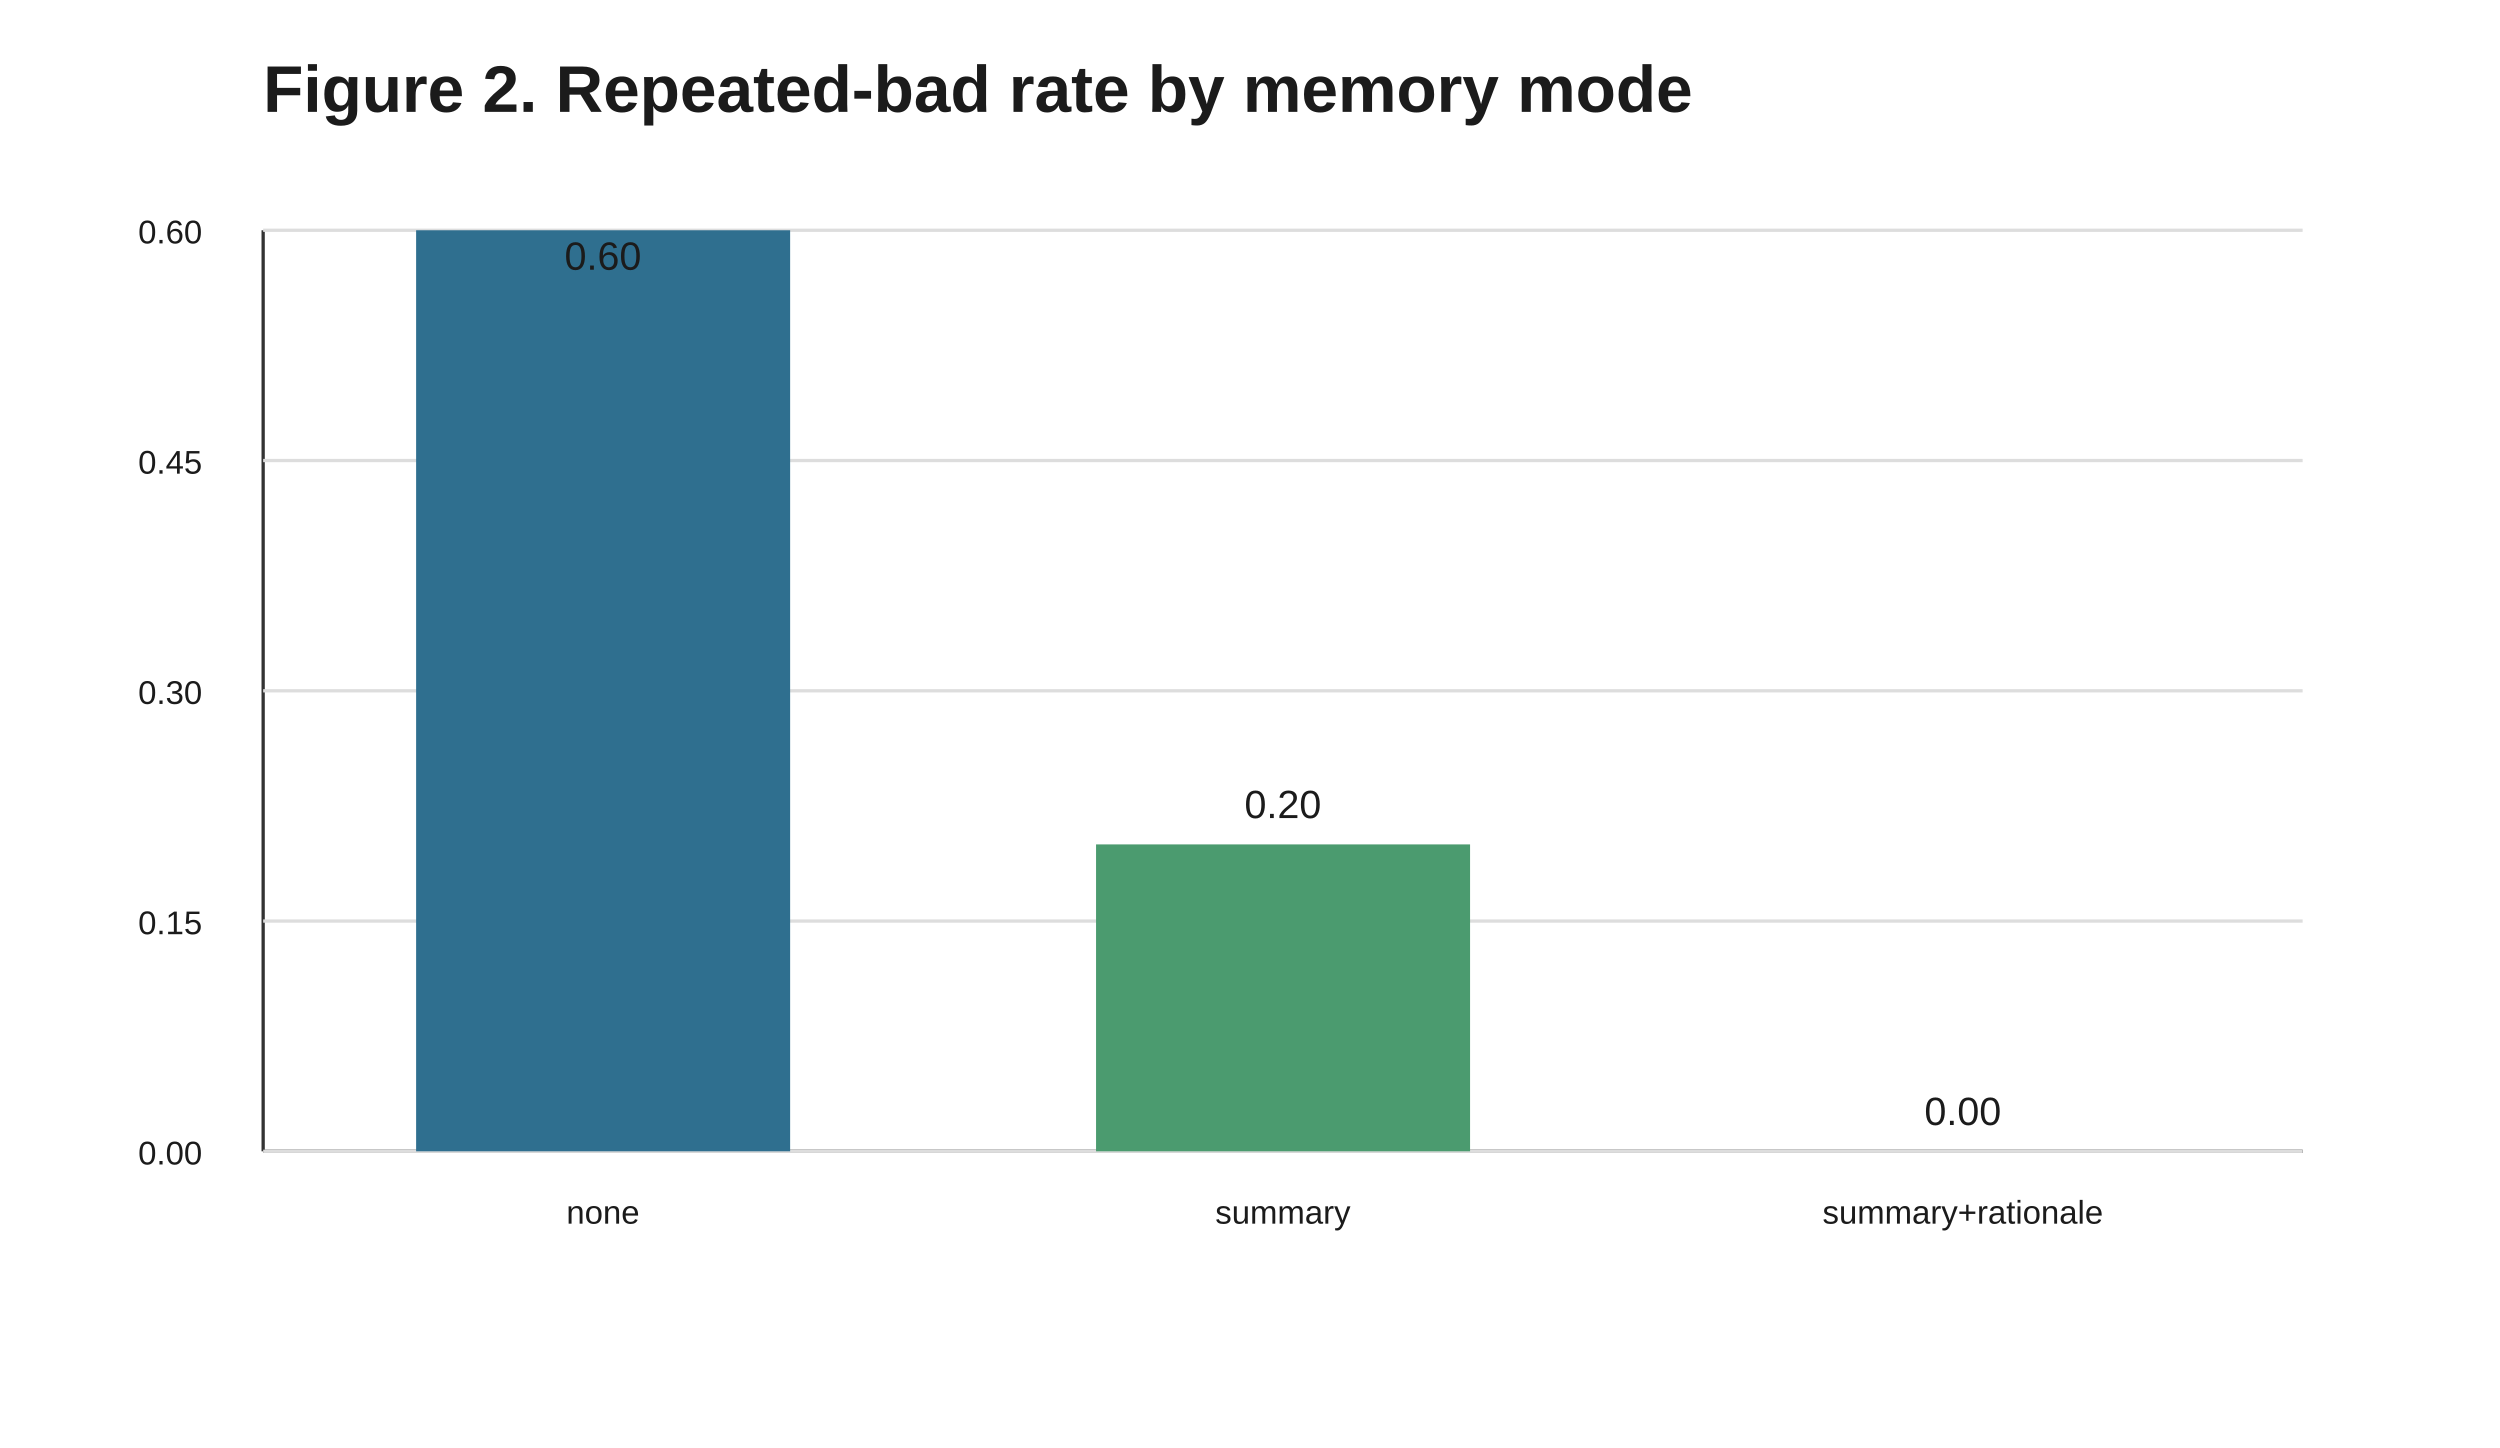
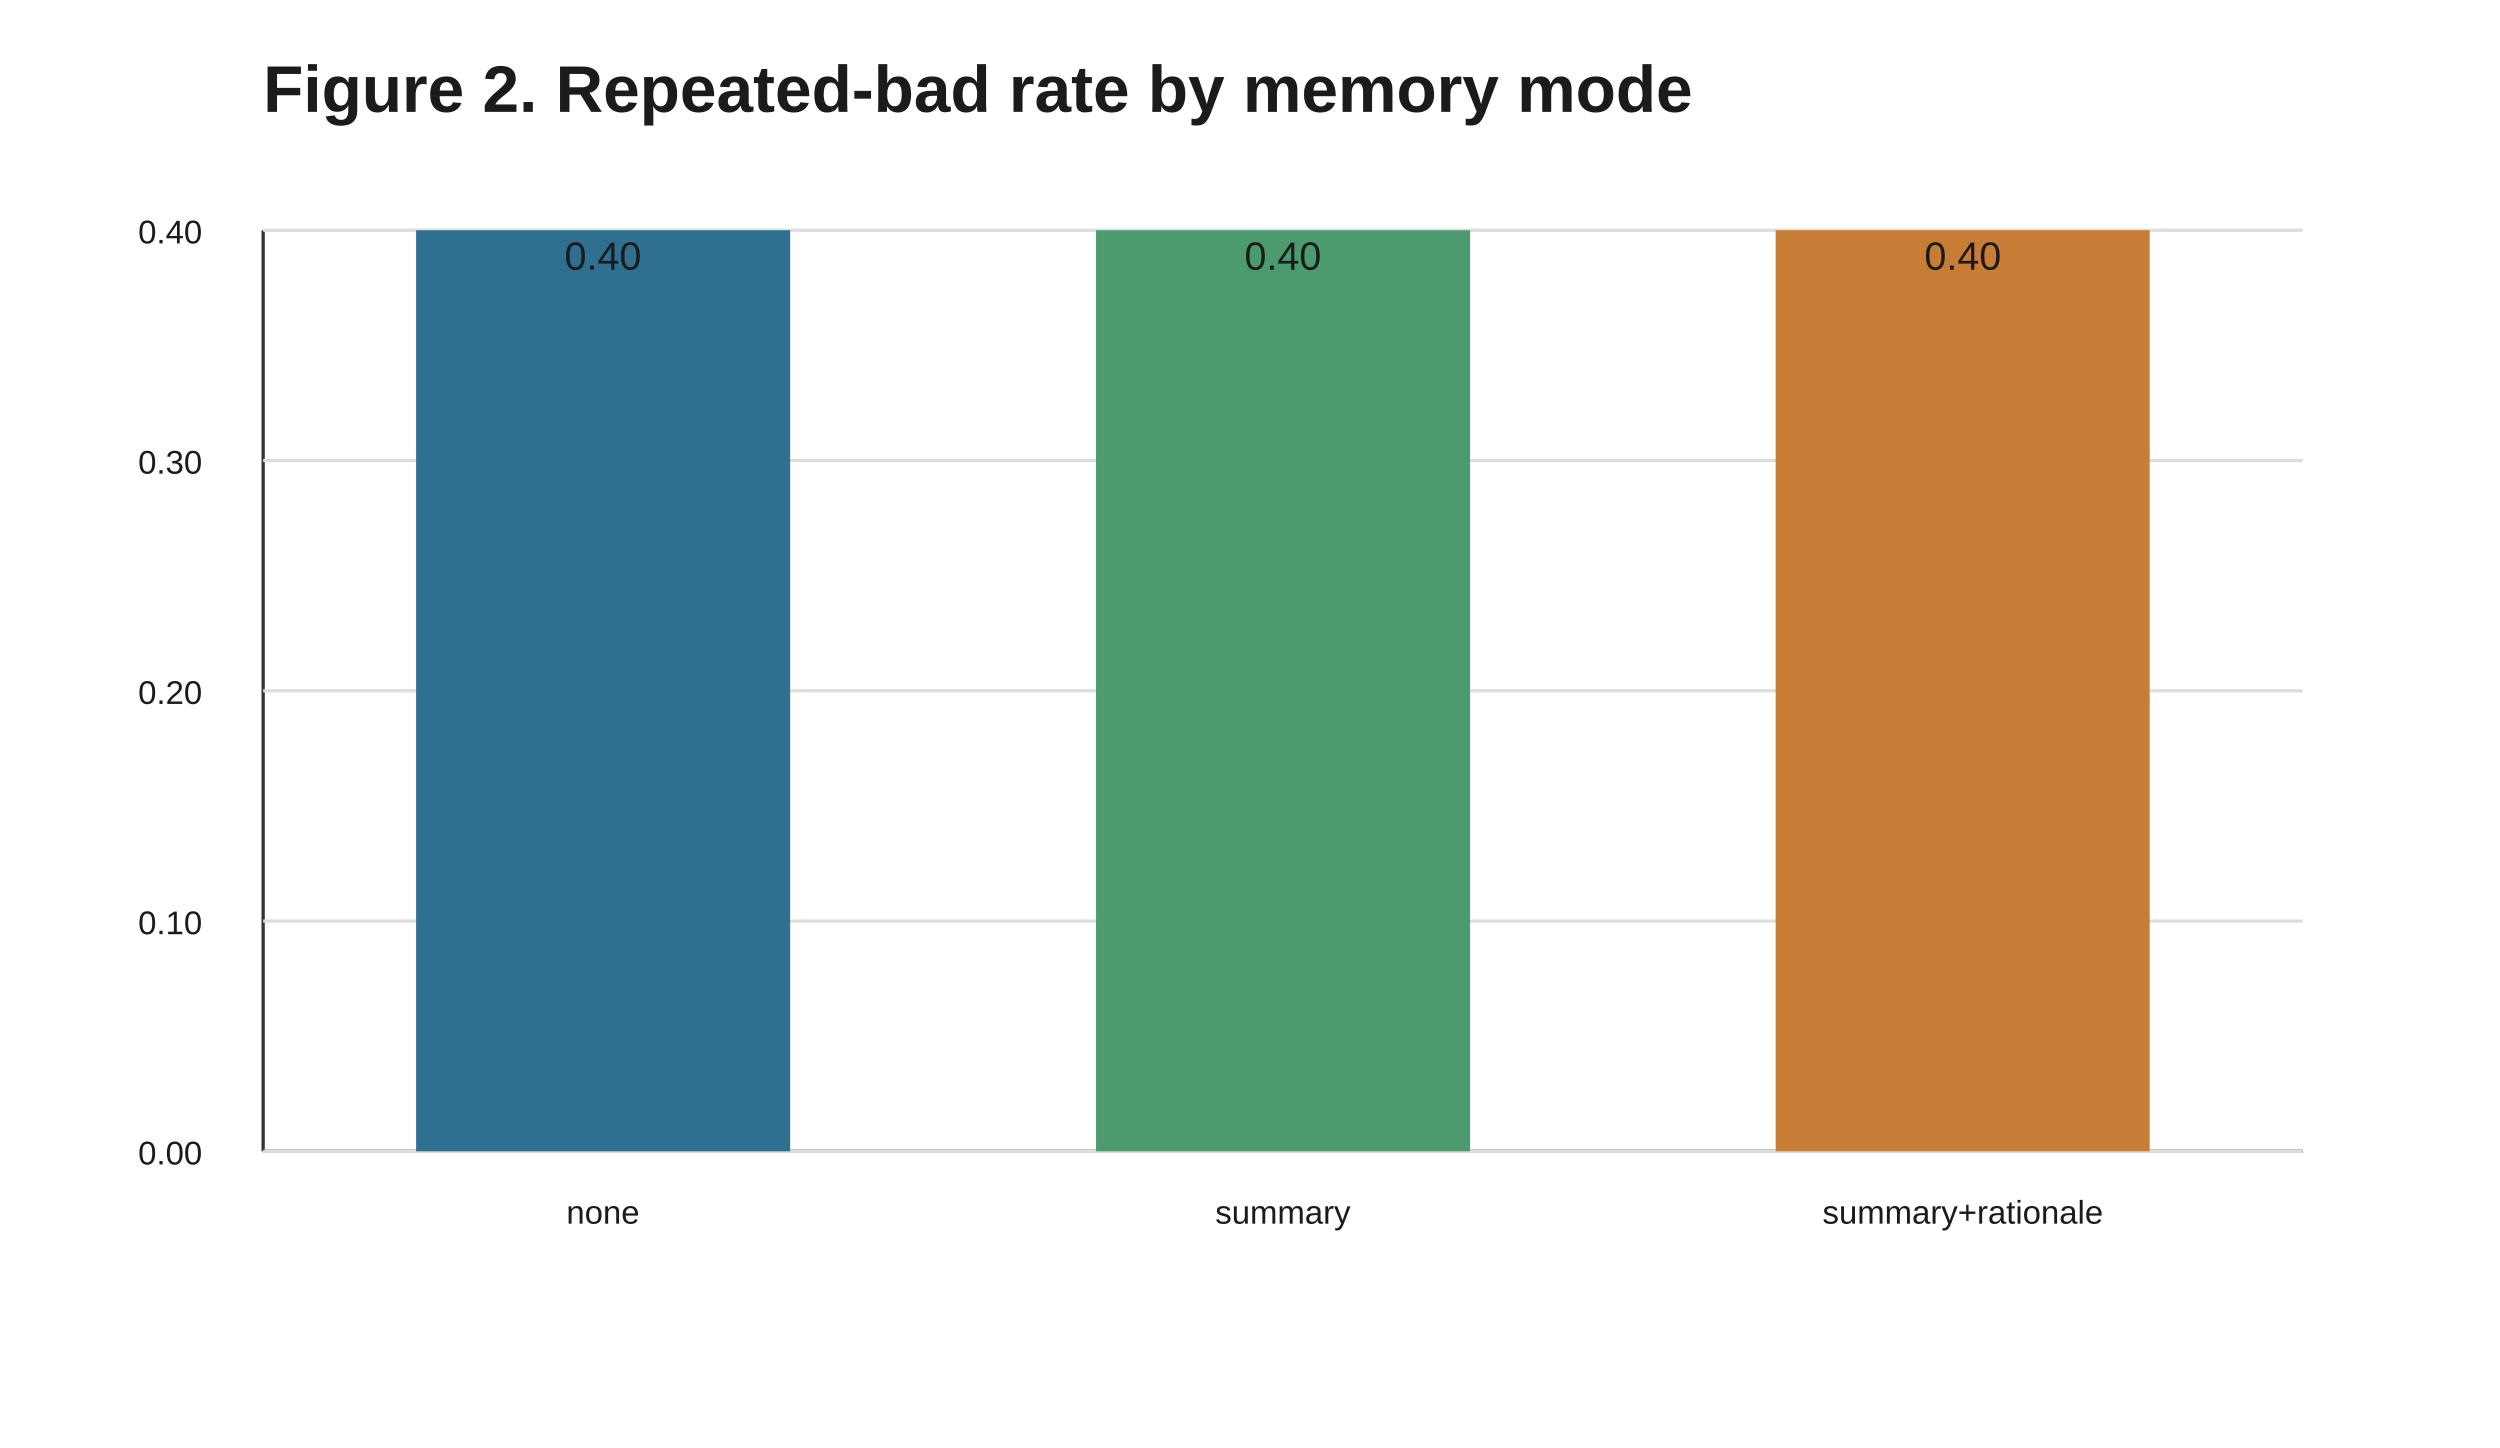
<svg xmlns="http://www.w3.org/2000/svg" width="760" height="440" viewBox="0 0 760 440" role="img">
  <style>text{font-family:Arial,sans-serif;fill:#1b1b1b}.title{font-size:20px;font-weight:700}.label{font-size:12px}.small{font-size:10px}.axis{stroke:#333;stroke-width:1}.grid{stroke:#ddd;stroke-width:1}</style>
  <text x="80" y="34" class="title">Figure 2. Repeated-bad rate by memory mode</text>
  <line x1="80" y1="350" x2="700" y2="350" class="axis" />
  <line x1="80" y1="70" x2="80" y2="350" class="axis" />
  <line x1="80" y1="350.0" x2="700" y2="350.0" class="grid" />
  <text x="42" y="354.0" class="small">0.00</text>
  <line x1="80" y1="280.0" x2="700" y2="280.0" class="grid" />
-   <text x="42" y="284.0" class="small">0.15</text>
+   <text x="42" y="284.0" class="small">0.10</text>
  <line x1="80" y1="210.0" x2="700" y2="210.0" class="grid" />
-   <text x="42" y="214.0" class="small">0.30</text>
+   <text x="42" y="214.0" class="small">0.20</text>
  <line x1="80" y1="140.0" x2="700" y2="140.0" class="grid" />
-   <text x="42" y="144.0" class="small">0.45</text>
+   <text x="42" y="144.0" class="small">0.30</text>
  <line x1="80" y1="70.0" x2="700" y2="70.0" class="grid" />
-   <text x="42" y="74.0" class="small">0.60</text>
+   <text x="42" y="74.0" class="small">0.40</text>
  <rect x="126.5" y="70.0" width="113.7" height="280.0" fill="#2f6f8f" />
  <text x="183.3" y="372" text-anchor="middle" class="small">none</text>
-   <text x="183.3" y="82.0" text-anchor="middle" class="label">0.60</text>
-   <rect x="333.2" y="256.7" width="113.7" height="93.3" fill="#4b9b6f" />
+   <text x="183.3" y="82.0" text-anchor="middle" class="label">0.40</text>
+   <rect x="333.2" y="70.0" width="113.7" height="280.0" fill="#4b9b6f" />
  <text x="390.0" y="372" text-anchor="middle" class="small">summary</text>
-   <text x="390.0" y="248.7" text-anchor="middle" class="label">0.20</text>
-   <rect x="539.8" y="350.0" width="113.7" height="0.0" fill="#c77d35" />
+   <text x="390.0" y="82.0" text-anchor="middle" class="label">0.40</text>
+   <rect x="539.8" y="70.0" width="113.7" height="280.0" fill="#c77d35" />
  <text x="596.7" y="372" text-anchor="middle" class="small">summary+rationale</text>
-   <text x="596.7" y="342.0" text-anchor="middle" class="label">0.00</text>
+   <text x="596.7" y="82.0" text-anchor="middle" class="label">0.40</text>
</svg>
